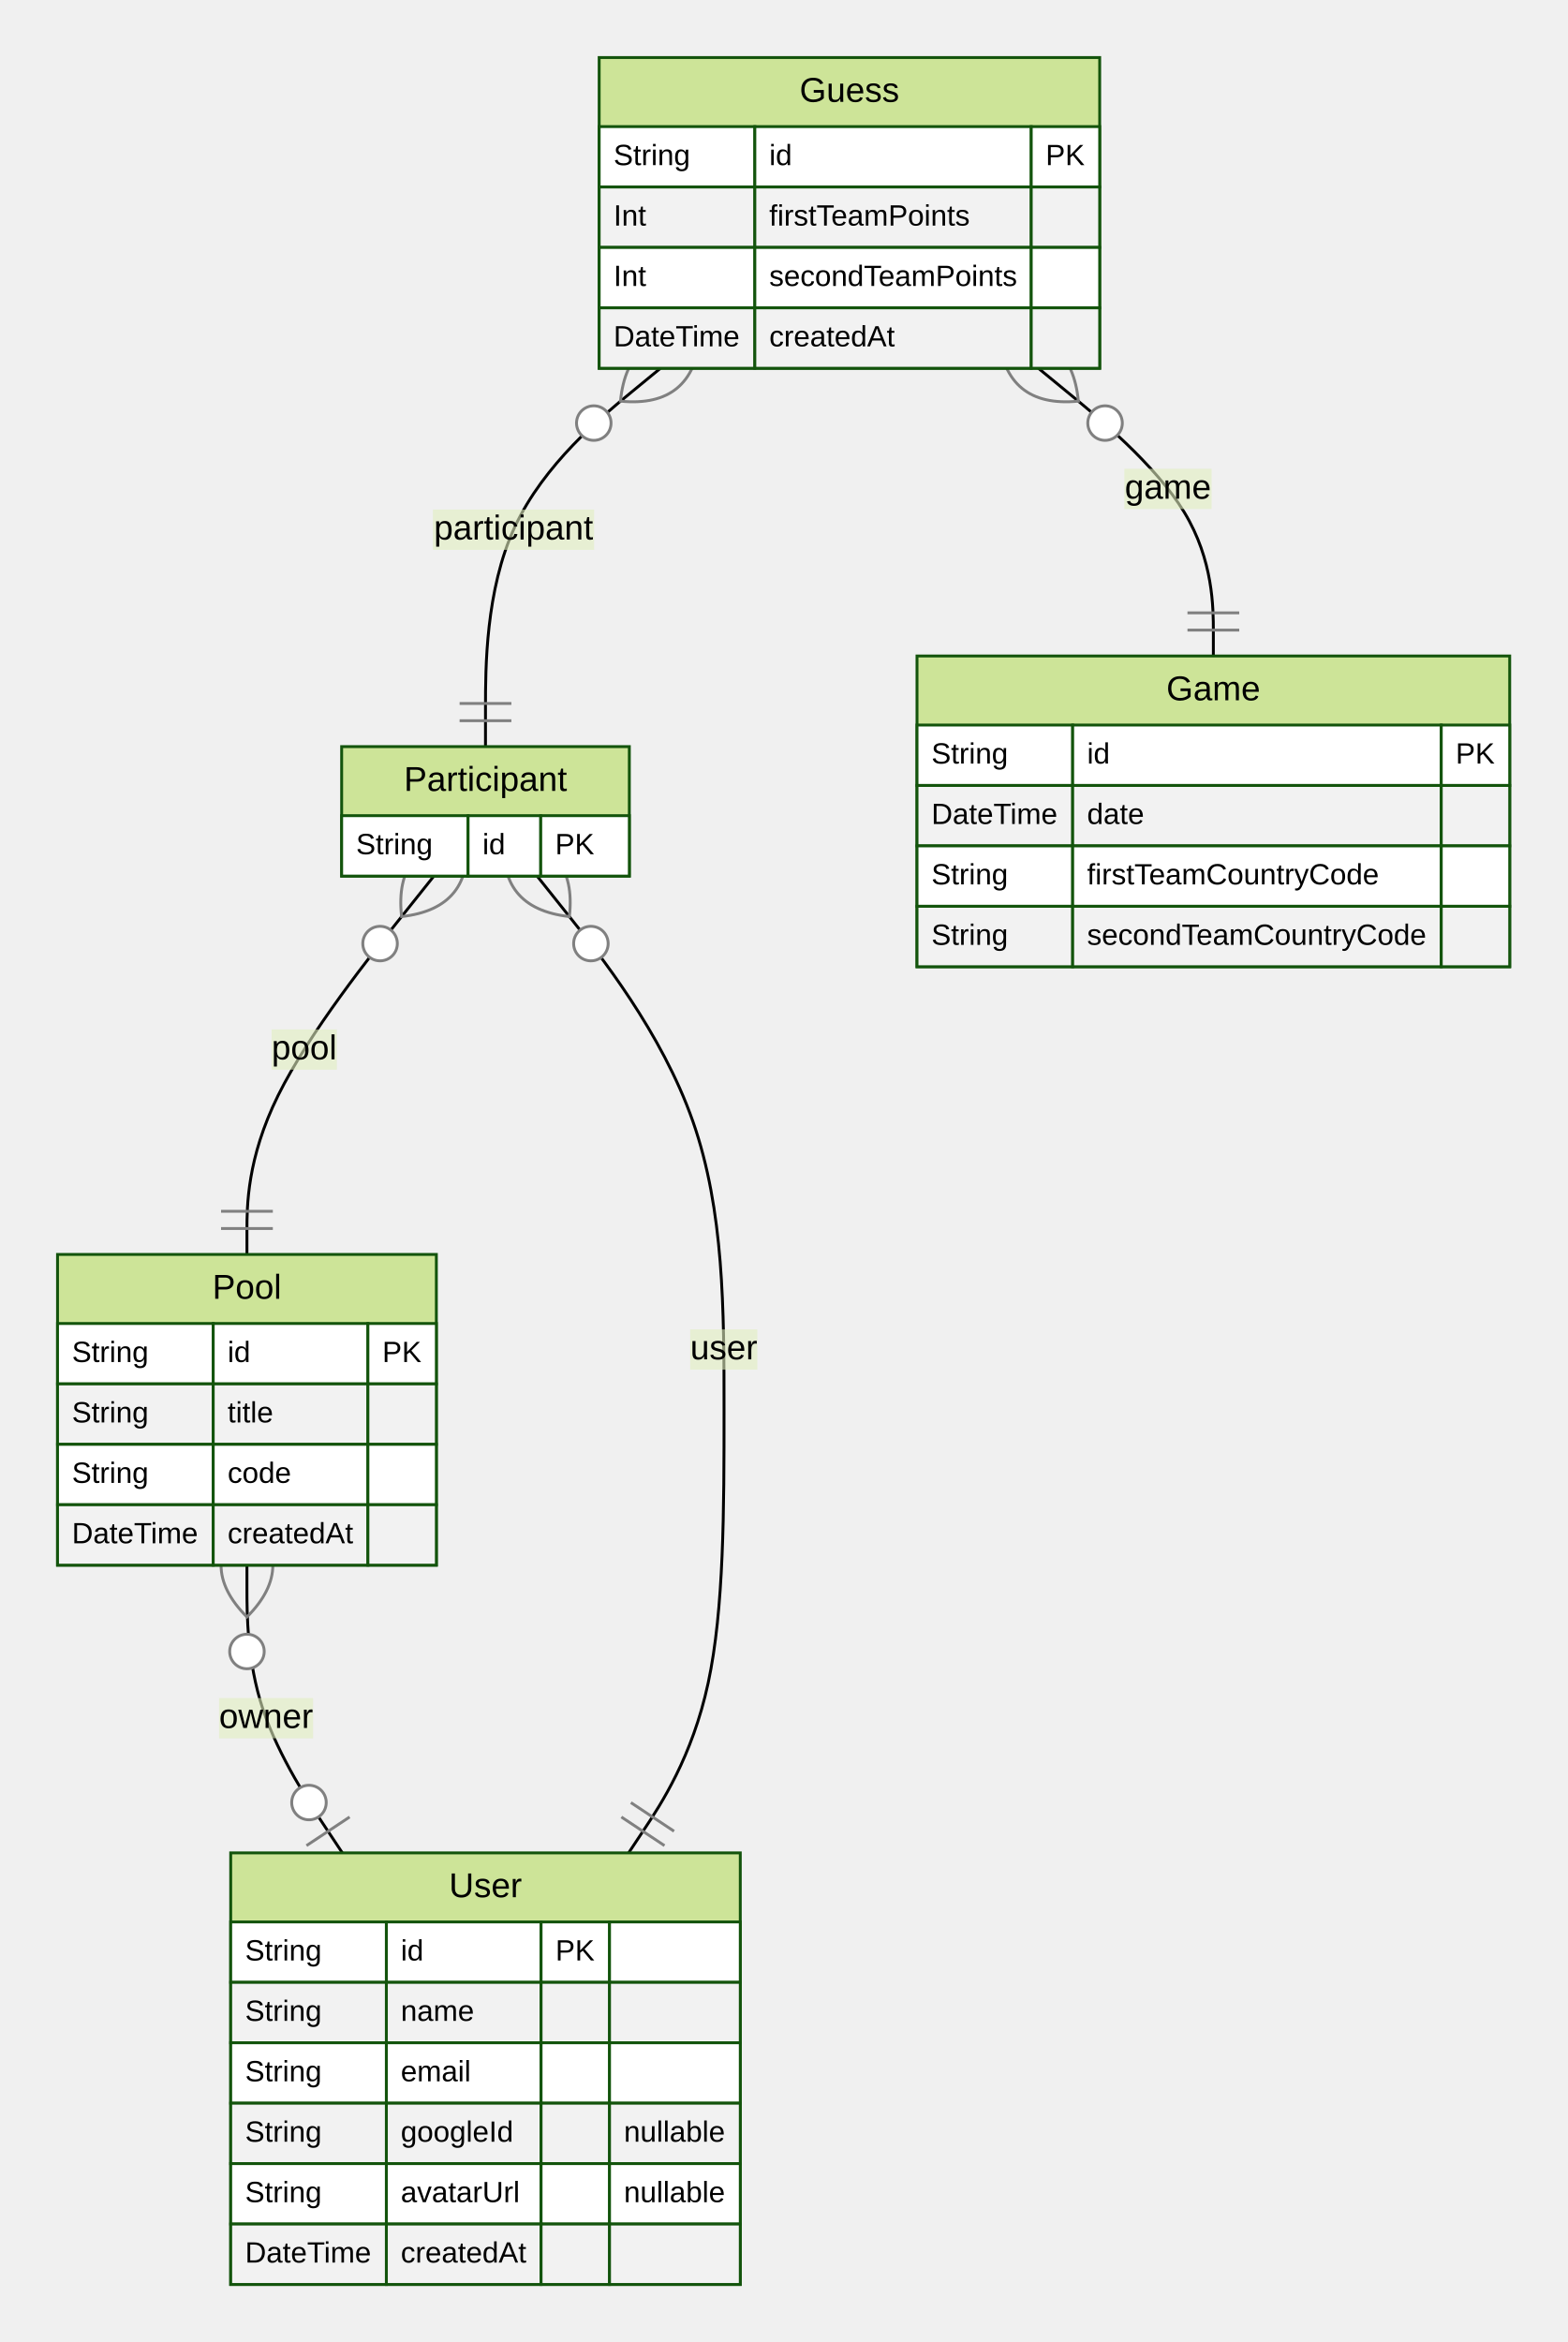
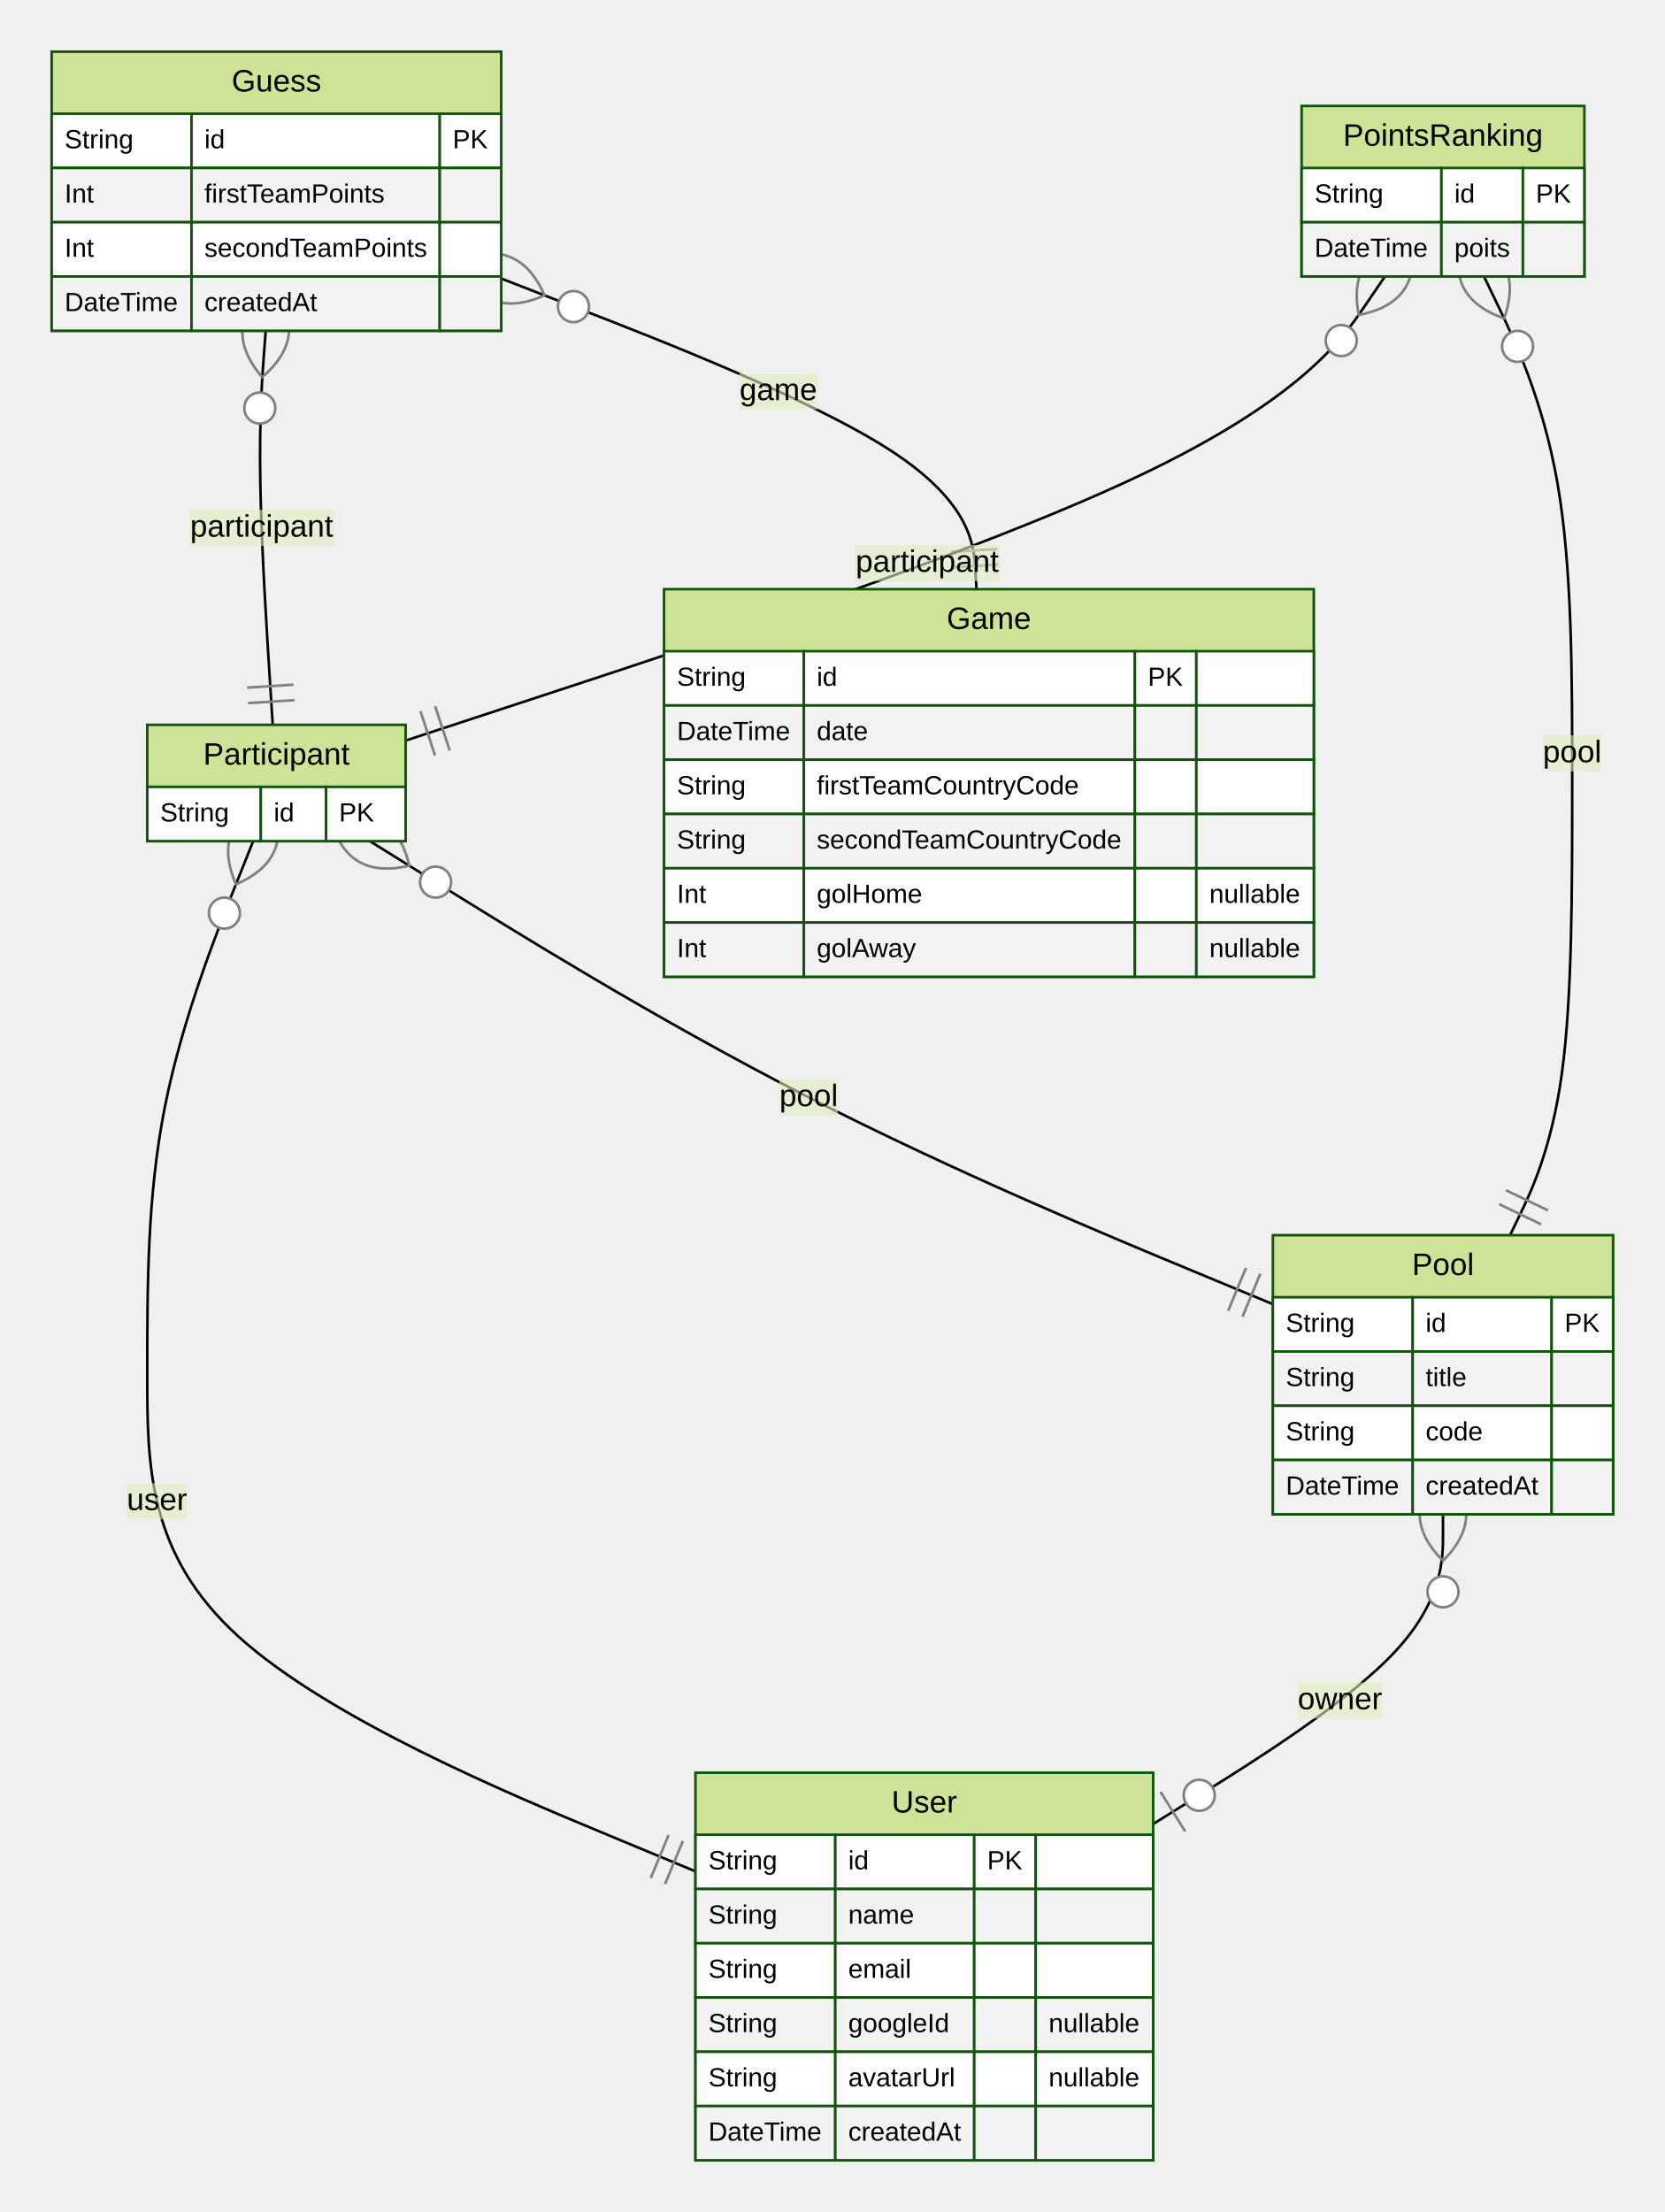
- <svg xmlns="http://www.w3.org/2000/svg" aria-labelledby="chart-title-mermaid-0 chart-desc-mermaid-0" role="img" viewBox="0 0 544.791 814" style="max-width: 544.791px; background-color: white;" width="100%" id="mermaid-0">
+ <svg xmlns="http://www.w3.org/2000/svg" aria-labelledby="chart-title-mermaid-0 chart-desc-mermaid-0" role="img" viewBox="0 0 644.317 856" style="max-width: 644.317px; background-color: white;" width="100%" id="mermaid-0">
  <style>#mermaid-0 {font-family:"trebuchet ms",verdana,arial,sans-serif;font-size:16px;fill:#000000;}#mermaid-0 .error-icon{fill:#552222;}#mermaid-0 .error-text{fill:#552222;stroke:#552222;}#mermaid-0 .edge-thickness-normal{stroke-width:2px;}#mermaid-0 .edge-thickness-thick{stroke-width:3.5px;}#mermaid-0 .edge-pattern-solid{stroke-dasharray:0;}#mermaid-0 .edge-pattern-dashed{stroke-dasharray:3;}#mermaid-0 .edge-pattern-dotted{stroke-dasharray:2;}#mermaid-0 .marker{fill:#000000;stroke:#000000;}#mermaid-0 .marker.cross{stroke:#000000;}#mermaid-0 svg{font-family:"trebuchet ms",verdana,arial,sans-serif;font-size:16px;}#mermaid-0 .entityBox{fill:#cde498;stroke:#13540c;}#mermaid-0 .attributeBoxOdd{fill:#ffffff;stroke:#13540c;}#mermaid-0 .attributeBoxEven{fill:#f2f2f2;stroke:#13540c;}#mermaid-0 .relationshipLabelBox{fill:hsl(78.158, 58.462%, 84.51%);opacity:0.7;background-color:hsl(78.158, 58.462%, 84.51%);}#mermaid-0 .relationshipLabelBox rect{opacity:0.5;}#mermaid-0 .relationshipLine{stroke:#000000;}#mermaid-0 :root{--mermaid-font-family:"trebuchet ms",verdana,arial,sans-serif;}</style>
  <g />
  <defs>
    <marker orient="auto" markerHeight="18" markerWidth="18" refY="9" refX="0" id="ONLY_ONE_START">
      <path d="M9,0 L9,18 M15,0 L15,18" fill="none" stroke="gray" />
    </marker>
  </defs>
  <defs>
    <marker orient="auto" markerHeight="18" markerWidth="18" refY="9" refX="18" id="ONLY_ONE_END">
      <path d="M3,0 L3,18 M9,0 L9,18" fill="none" stroke="gray" />
    </marker>
  </defs>
  <defs>
    <marker orient="auto" markerHeight="18" markerWidth="30" refY="9" refX="0" id="ZERO_OR_ONE_START">
      <circle r="6" cy="9" cx="21" fill="white" stroke="gray" />
      <path d="M9,0 L9,18" fill="none" stroke="gray" />
    </marker>
  </defs>
  <defs>
    <marker orient="auto" markerHeight="18" markerWidth="30" refY="9" refX="30" id="ZERO_OR_ONE_END">
      <circle r="6" cy="9" cx="9" fill="white" stroke="gray" />
      <path d="M21,0 L21,18" fill="none" stroke="gray" />
    </marker>
  </defs>
  <defs>
    <marker orient="auto" markerHeight="36" markerWidth="45" refY="18" refX="18" id="ONE_OR_MORE_START">
      <path d="M0,18 Q 18,0 36,18 Q 18,36 0,18 M42,9 L42,27" fill="none" stroke="gray" />
    </marker>
  </defs>
  <defs>
    <marker orient="auto" markerHeight="36" markerWidth="45" refY="18" refX="27" id="ONE_OR_MORE_END">
      <path d="M3,9 L3,27 M9,18 Q27,0 45,18 Q27,36 9,18" fill="none" stroke="gray" />
    </marker>
  </defs>
  <defs>
    <marker orient="auto" markerHeight="36" markerWidth="57" refY="18" refX="18" id="ZERO_OR_MORE_START">
      <circle r="6" cy="18" cx="48" fill="white" stroke="gray" />
      <path d="M0,18 Q18,0 36,18 Q18,36 0,18" fill="none" stroke="gray" />
    </marker>
  </defs>
  <defs>
    <marker orient="auto" markerHeight="36" markerWidth="57" refY="18" refX="39" id="ZERO_OR_MORE_END">
      <circle r="6" cy="18" cx="9" fill="white" stroke="gray" />
      <path d="M21,18 Q39,0 57,18 Q39,36 21,18" fill="none" stroke="gray" />
    </marker>
  </defs>
-   <path marker-start="url(#ZERO_OR_MORE_START)" marker-end="url(#ZERO_OR_ONE_END)" fill="none" stroke="gray" d="M85.841,544L85.841,552.333C85.841,560.667,85.841,577.333,91.37,594C96.898,610.667,107.954,627.333,113.482,635.667L119.01,644" class="er relationshipLine" />
-   <path marker-start="url(#ZERO_OR_MORE_START)" marker-end="url(#ONLY_ONE_END)" fill="none" stroke="gray" d="M186.702,304.5L197.532,318.083C208.362,331.667,230.023,358.833,240.853,389.75C251.683,420.667,251.683,455.333,251.683,490C251.683,524.667,251.683,559.333,246.155,585C240.627,610.667,229.571,627.333,224.043,635.667L218.515,644" class="er relationshipLine" />
-   <path marker-start="url(#ZERO_OR_MORE_START)" marker-end="url(#ONLY_ONE_END)" fill="none" stroke="gray" d="M150.823,304.5L139.992,318.083C129.162,331.667,107.502,358.833,96.672,380.75C85.841,402.667,85.841,419.333,85.841,427.667L85.841,436" class="er relationshipLine" />
-   <path marker-start="url(#ZERO_OR_MORE_START)" marker-end="url(#ONLY_ONE_END)" fill="none" stroke="gray" d="M229.583,128L219.446,136.333C209.309,144.667,189.036,161.333,178.899,183.25C168.762,205.167,168.762,232.333,168.762,245.917L168.762,259.5" class="er relationshipLine" />
-   <path marker-start="url(#ZERO_OR_MORE_START)" marker-end="url(#ONLY_ONE_END)" fill="none" stroke="gray" d="M360.956,128L371.093,136.333C381.23,144.667,401.503,161.333,411.64,178C421.777,194.667,421.777,211.333,421.777,219.667L421.777,228" class="er relationshipLine" />
-   <g transform="translate(20,436 )" id="Pool">
+   <path marker-start="url(#ZERO_OR_MORE_START)" marker-end="url(#ZERO_OR_ONE_END)" fill="none" stroke="gray" d="M558.475,586L558.475,594.333C558.475,602.667,558.475,619.333,539.78,639.308C521.084,659.283,483.693,682.566,464.998,694.208L446.302,705.849" class="er relationshipLine" />
+   <path marker-start="url(#ZERO_OR_MORE_START)" marker-end="url(#ONLY_ONE_END)" fill="none" stroke="gray" d="M97.993,325.5L91.16,342.583C84.326,359.667,70.66,393.833,63.826,428.25C56.993,462.667,56.993,497.333,56.993,532C56.993,566.667,56.993,601.333,92.355,633.365C127.717,665.396,198.442,694.792,233.804,709.49L269.166,724.188" class="er relationshipLine" />
+   <path marker-start="url(#ZERO_OR_MORE_START)" marker-end="url(#ONLY_ONE_END)" fill="none" stroke="gray" d="M143.127,325.5L170.561,342.583C197.996,359.667,252.865,393.833,311.116,423.698C369.367,453.564,431.001,479.127,461.817,491.909L492.634,504.691" class="er relationshipLine" />
+   <path marker-start="url(#ZERO_OR_MORE_START)" marker-end="url(#ONLY_ONE_END)" fill="none" stroke="gray" d="M102.847,128L102.207,136.333C101.567,144.667,100.287,161.333,100.739,186.75C101.19,212.167,103.373,246.333,104.464,263.417L105.556,280.5" class="er relationshipLine" />
+   <path marker-start="url(#ZERO_OR_MORE_START)" marker-end="url(#ONLY_ONE_END)" fill="none" stroke="gray" d="M193.986,107.789L224.113,119.491C254.24,131.193,314.494,154.596,345.154,174.632C375.813,194.667,376.878,211.333,377.41,219.667L377.943,228" class="er relationshipLine" />
+   <path marker-start="url(#ZERO_OR_MORE_START)" marker-end="url(#ONLY_ONE_END)" fill="none" stroke="gray" d="M535.992,107L527.93,118.833C519.868,130.667,503.743,154.333,440.577,184.263C377.41,214.193,267.202,250.386,212.097,268.483L156.993,286.58" class="er relationshipLine" />
+   <path marker-start="url(#ZERO_OR_MORE_START)" marker-end="url(#ONLY_ONE_END)" fill="none" stroke="gray" d="M574.341,107L580.03,118.833C585.719,130.667,597.097,154.333,602.786,187C608.475,219.667,608.475,261.333,608.475,303C608.475,344.667,608.475,386.333,604.469,415.5C600.462,444.667,592.45,461.333,588.443,469.667L584.437,478" class="er relationshipLine" />
+   <g transform="translate(492.6338,478 )" id="Pool">
    <rect height="108" width="131.683" y="0" x="0" stroke="gray" fill-opacity="100%" fill="honeydew" class="er entityBox" />
    <text transform="translate(65.84149,12)" style="font-family: &quot;trebuchet ms&quot;, verdana, arial, sans-serif;; font-size: 12px" text-anchor="middle" dominant-baseline="middle" y="0" x="0" id="entity-Pool" class="er entityLabel">Pool</text>
    <rect height="21" width="54.113" y="24" x="0" stroke="gray" fill-opacity="100%" fill="honeydew" class="er attributeBoxOdd" />
    <text transform="translate(5,34.5)" style="font-family: &quot;trebuchet ms&quot;, verdana, arial, sans-serif;; font-size: 10.2px" text-anchor="left" dominant-baseline="middle" y="0" x="0" id="entity-Pool-attr-1-type" class="er entityLabel">String</text>
    <rect height="21" width="53.775" y="24" x="54.113" stroke="gray" fill-opacity="100%" fill="honeydew" class="er attributeBoxOdd" />
    <text transform="translate(59.11313,34.5)" style="font-family: &quot;trebuchet ms&quot;, verdana, arial, sans-serif;; font-size: 10.2px" text-anchor="left" dominant-baseline="middle" y="0" x="0" id="entity-Pool-attr-1-name" class="er entityLabel">id</text>
    <rect height="21" width="23.795" y="24" x="107.888" stroke="gray" fill-opacity="100%" fill="honeydew" class="er attributeBoxOdd" />
    <text transform="translate(112.888,34.5)" style="font-family: &quot;trebuchet ms&quot;, verdana, arial, sans-serif;; font-size: 10.2px" text-anchor="left" dominant-baseline="middle" y="0" x="0" id="entity-Pool-attr-1-key" class="er entityLabel">PK</text>
    <rect height="21" width="54.113" y="45" x="0" stroke="gray" fill-opacity="100%" fill="honeydew" class="er attributeBoxEven" />
    <text transform="translate(5,55.5)" style="font-family: &quot;trebuchet ms&quot;, verdana, arial, sans-serif;; font-size: 10.2px" text-anchor="left" dominant-baseline="middle" y="0" x="0" id="entity-Pool-attr-2-type" class="er entityLabel">String</text>
    <rect height="21" width="53.775" y="45" x="54.113" stroke="gray" fill-opacity="100%" fill="honeydew" class="er attributeBoxEven" />
    <text transform="translate(59.11313,55.5)" style="font-family: &quot;trebuchet ms&quot;, verdana, arial, sans-serif;; font-size: 10.2px" text-anchor="left" dominant-baseline="middle" y="0" x="0" id="entity-Pool-attr-2-name" class="er entityLabel">title</text>
    <rect height="21" width="23.795" y="45" x="107.888" stroke="gray" fill-opacity="100%" fill="honeydew" class="er attributeBoxEven" />
    <text transform="translate(112.888,55.5)" style="font-family: &quot;trebuchet ms&quot;, verdana, arial, sans-serif;; font-size: 10.2px" text-anchor="left" dominant-baseline="middle" y="0" x="0" id="entity-Pool-attr-2-key" class="er entityLabel" />
    <rect height="21" width="54.113" y="66" x="0" stroke="gray" fill-opacity="100%" fill="honeydew" class="er attributeBoxOdd" />
    <text transform="translate(5,76.5)" style="font-family: &quot;trebuchet ms&quot;, verdana, arial, sans-serif;; font-size: 10.2px" text-anchor="left" dominant-baseline="middle" y="0" x="0" id="entity-Pool-attr-3-type" class="er entityLabel">String</text>
    <rect height="21" width="53.775" y="66" x="54.113" stroke="gray" fill-opacity="100%" fill="honeydew" class="er attributeBoxOdd" />
    <text transform="translate(59.11313,76.5)" style="font-family: &quot;trebuchet ms&quot;, verdana, arial, sans-serif;; font-size: 10.2px" text-anchor="left" dominant-baseline="middle" y="0" x="0" id="entity-Pool-attr-3-name" class="er entityLabel">code</text>
    <rect height="21" width="23.795" y="66" x="107.888" stroke="gray" fill-opacity="100%" fill="honeydew" class="er attributeBoxOdd" />
    <text transform="translate(112.888,76.5)" style="font-family: &quot;trebuchet ms&quot;, verdana, arial, sans-serif;; font-size: 10.2px" text-anchor="left" dominant-baseline="middle" y="0" x="0" id="entity-Pool-attr-3-key" class="er entityLabel" />
    <rect height="21" width="54.113" y="87" x="0" stroke="gray" fill-opacity="100%" fill="honeydew" class="er attributeBoxEven" />
    <text transform="translate(5,97.5)" style="font-family: &quot;trebuchet ms&quot;, verdana, arial, sans-serif;; font-size: 10.2px" text-anchor="left" dominant-baseline="middle" y="0" x="0" id="entity-Pool-attr-4-type" class="er entityLabel">DateTime</text>
    <rect height="21" width="53.775" y="87" x="54.113" stroke="gray" fill-opacity="100%" fill="honeydew" class="er attributeBoxEven" />
    <text transform="translate(59.11313,97.5)" style="font-family: &quot;trebuchet ms&quot;, verdana, arial, sans-serif;; font-size: 10.2px" text-anchor="left" dominant-baseline="middle" y="0" x="0" id="entity-Pool-attr-4-name" class="er entityLabel">createdAt</text>
    <rect height="21" width="23.795" y="87" x="107.888" stroke="gray" fill-opacity="100%" fill="honeydew" class="er attributeBoxEven" />
    <text transform="translate(112.888,97.5)" style="font-family: &quot;trebuchet ms&quot;, verdana, arial, sans-serif;; font-size: 10.2px" text-anchor="left" dominant-baseline="middle" y="0" x="0" id="entity-Pool-attr-4-key" class="er entityLabel" />
  </g>
-   <g transform="translate(118.7622,259.5 )" id="Participant">
+   <g transform="translate(56.99312,280.5 )" id="Participant">
    <rect height="45" width="100" y="0" x="0" stroke="gray" fill-opacity="100%" fill="honeydew" class="er entityBox" />
    <text transform="translate(50,12)" style="font-family: &quot;trebuchet ms&quot;, verdana, arial, sans-serif;; font-size: 12px" text-anchor="middle" dominant-baseline="middle" y="0" x="0" id="entity-Participant" class="er entityLabel">Participant</text>
    <rect height="21" width="43.945" y="24" x="0" stroke="gray" fill-opacity="100%" fill="honeydew" class="er attributeBoxOdd" />
    <text transform="translate(5,34.5)" style="font-family: &quot;trebuchet ms&quot;, verdana, arial, sans-serif;; font-size: 10.2px" text-anchor="left" dominant-baseline="middle" y="0" x="0" id="entity-Participant-attr-1-type" class="er entityLabel">String</text>
    <rect height="21" width="25.262" y="24" x="43.945" stroke="gray" fill-opacity="100%" fill="honeydew" class="er attributeBoxOdd" />
    <text transform="translate(48.94526,34.5)" style="font-family: &quot;trebuchet ms&quot;, verdana, arial, sans-serif;; font-size: 10.2px" text-anchor="left" dominant-baseline="middle" y="0" x="0" id="entity-Participant-attr-1-name" class="er entityLabel">id</text>
    <rect height="21" width="30.793" y="24" x="69.207" stroke="gray" fill-opacity="100%" fill="honeydew" class="er attributeBoxOdd" />
    <text transform="translate(74.20681,34.5)" style="font-family: &quot;trebuchet ms&quot;, verdana, arial, sans-serif;; font-size: 10.2px" text-anchor="left" dominant-baseline="middle" y="0" x="0" id="entity-Participant-attr-1-key" class="er entityLabel">PK</text>
  </g>
-   <g transform="translate(80.19414,644 )" id="User">
+   <g transform="translate(269.1661,686 )" id="User">
    <rect height="150" width="177.136" y="0" x="0" stroke="gray" fill-opacity="100%" fill="honeydew" class="er entityBox" />
    <text transform="translate(88.5681,12)" style="font-family: &quot;trebuchet ms&quot;, verdana, arial, sans-serif;; font-size: 12px" text-anchor="middle" dominant-baseline="middle" y="0" x="0" id="entity-User" class="er entityLabel">User</text>
    <rect height="21" width="54.113" y="24" x="0" stroke="gray" fill-opacity="100%" fill="honeydew" class="er attributeBoxOdd" />
    <text transform="translate(5,34.5)" style="font-family: &quot;trebuchet ms&quot;, verdana, arial, sans-serif;; font-size: 10.2px" text-anchor="left" dominant-baseline="middle" y="0" x="0" id="entity-User-attr-1-type" class="er entityLabel">String</text>
    <rect height="21" width="53.775" y="24" x="54.113" stroke="gray" fill-opacity="100%" fill="honeydew" class="er attributeBoxOdd" />
    <text transform="translate(59.11313,34.5)" style="font-family: &quot;trebuchet ms&quot;, verdana, arial, sans-serif;; font-size: 10.2px" text-anchor="left" dominant-baseline="middle" y="0" x="0" id="entity-User-attr-1-name" class="er entityLabel">id</text>
    <rect height="21" width="23.795" y="24" x="107.888" stroke="gray" fill-opacity="100%" fill="honeydew" class="er attributeBoxOdd" />
    <text transform="translate(112.888,34.5)" style="font-family: &quot;trebuchet ms&quot;, verdana, arial, sans-serif;; font-size: 10.2px" text-anchor="left" dominant-baseline="middle" y="0" x="0" id="entity-User-attr-1-key" class="er entityLabel">PK</text>
    <rect height="21" width="45.453" y="24" x="131.683" stroke="gray" fill-opacity="100%" fill="honeydew" class="er attributeBoxOdd" />
    <text transform="translate(136.683,34.5)" style="font-family: &quot;trebuchet ms&quot;, verdana, arial, sans-serif;; font-size: 10.2px" text-anchor="left" dominant-baseline="middle" y="0" x="0" id="entity-User-attr-1-comment" class="er entityLabel" />
    <rect height="21" width="54.113" y="45" x="0" stroke="gray" fill-opacity="100%" fill="honeydew" class="er attributeBoxEven" />
    <text transform="translate(5,55.5)" style="font-family: &quot;trebuchet ms&quot;, verdana, arial, sans-serif;; font-size: 10.2px" text-anchor="left" dominant-baseline="middle" y="0" x="0" id="entity-User-attr-2-type" class="er entityLabel">String</text>
    <rect height="21" width="53.775" y="45" x="54.113" stroke="gray" fill-opacity="100%" fill="honeydew" class="er attributeBoxEven" />
    <text transform="translate(59.11313,55.5)" style="font-family: &quot;trebuchet ms&quot;, verdana, arial, sans-serif;; font-size: 10.2px" text-anchor="left" dominant-baseline="middle" y="0" x="0" id="entity-User-attr-2-name" class="er entityLabel">name</text>
    <rect height="21" width="23.795" y="45" x="107.888" stroke="gray" fill-opacity="100%" fill="honeydew" class="er attributeBoxEven" />
    <text transform="translate(112.888,55.5)" style="font-family: &quot;trebuchet ms&quot;, verdana, arial, sans-serif;; font-size: 10.2px" text-anchor="left" dominant-baseline="middle" y="0" x="0" id="entity-User-attr-2-key" class="er entityLabel" />
    <rect height="21" width="45.453" y="45" x="131.683" stroke="gray" fill-opacity="100%" fill="honeydew" class="er attributeBoxEven" />
    <text transform="translate(136.683,55.5)" style="font-family: &quot;trebuchet ms&quot;, verdana, arial, sans-serif;; font-size: 10.2px" text-anchor="left" dominant-baseline="middle" y="0" x="0" id="entity-User-attr-2-comment" class="er entityLabel" />
    <rect height="21" width="54.113" y="66" x="0" stroke="gray" fill-opacity="100%" fill="honeydew" class="er attributeBoxOdd" />
    <text transform="translate(5,76.5)" style="font-family: &quot;trebuchet ms&quot;, verdana, arial, sans-serif;; font-size: 10.2px" text-anchor="left" dominant-baseline="middle" y="0" x="0" id="entity-User-attr-3-type" class="er entityLabel">String</text>
    <rect height="21" width="53.775" y="66" x="54.113" stroke="gray" fill-opacity="100%" fill="honeydew" class="er attributeBoxOdd" />
    <text transform="translate(59.11313,76.5)" style="font-family: &quot;trebuchet ms&quot;, verdana, arial, sans-serif;; font-size: 10.2px" text-anchor="left" dominant-baseline="middle" y="0" x="0" id="entity-User-attr-3-name" class="er entityLabel">email</text>
    <rect height="21" width="23.795" y="66" x="107.888" stroke="gray" fill-opacity="100%" fill="honeydew" class="er attributeBoxOdd" />
    <text transform="translate(112.888,76.5)" style="font-family: &quot;trebuchet ms&quot;, verdana, arial, sans-serif;; font-size: 10.2px" text-anchor="left" dominant-baseline="middle" y="0" x="0" id="entity-User-attr-3-key" class="er entityLabel" />
    <rect height="21" width="45.453" y="66" x="131.683" stroke="gray" fill-opacity="100%" fill="honeydew" class="er attributeBoxOdd" />
    <text transform="translate(136.683,76.5)" style="font-family: &quot;trebuchet ms&quot;, verdana, arial, sans-serif;; font-size: 10.2px" text-anchor="left" dominant-baseline="middle" y="0" x="0" id="entity-User-attr-3-comment" class="er entityLabel" />
    <rect height="21" width="54.113" y="87" x="0" stroke="gray" fill-opacity="100%" fill="honeydew" class="er attributeBoxEven" />
    <text transform="translate(5,97.5)" style="font-family: &quot;trebuchet ms&quot;, verdana, arial, sans-serif;; font-size: 10.2px" text-anchor="left" dominant-baseline="middle" y="0" x="0" id="entity-User-attr-4-type" class="er entityLabel">String</text>
    <rect height="21" width="53.775" y="87" x="54.113" stroke="gray" fill-opacity="100%" fill="honeydew" class="er attributeBoxEven" />
    <text transform="translate(59.11313,97.5)" style="font-family: &quot;trebuchet ms&quot;, verdana, arial, sans-serif;; font-size: 10.2px" text-anchor="left" dominant-baseline="middle" y="0" x="0" id="entity-User-attr-4-name" class="er entityLabel">googleId</text>
    <rect height="21" width="23.795" y="87" x="107.888" stroke="gray" fill-opacity="100%" fill="honeydew" class="er attributeBoxEven" />
    <text transform="translate(112.888,97.5)" style="font-family: &quot;trebuchet ms&quot;, verdana, arial, sans-serif;; font-size: 10.2px" text-anchor="left" dominant-baseline="middle" y="0" x="0" id="entity-User-attr-4-key" class="er entityLabel" />
    <rect height="21" width="45.453" y="87" x="131.683" stroke="gray" fill-opacity="100%" fill="honeydew" class="er attributeBoxEven" />
    <text transform="translate(136.683,97.5)" style="font-family: &quot;trebuchet ms&quot;, verdana, arial, sans-serif;; font-size: 10.2px" text-anchor="left" dominant-baseline="middle" y="0" x="0" id="entity-User-attr-4-comment" class="er entityLabel">nullable</text>
    <rect height="21" width="54.113" y="108" x="0" stroke="gray" fill-opacity="100%" fill="honeydew" class="er attributeBoxOdd" />
    <text transform="translate(5,118.5)" style="font-family: &quot;trebuchet ms&quot;, verdana, arial, sans-serif;; font-size: 10.2px" text-anchor="left" dominant-baseline="middle" y="0" x="0" id="entity-User-attr-5-type" class="er entityLabel">String</text>
    <rect height="21" width="53.775" y="108" x="54.113" stroke="gray" fill-opacity="100%" fill="honeydew" class="er attributeBoxOdd" />
    <text transform="translate(59.11313,118.5)" style="font-family: &quot;trebuchet ms&quot;, verdana, arial, sans-serif;; font-size: 10.2px" text-anchor="left" dominant-baseline="middle" y="0" x="0" id="entity-User-attr-5-name" class="er entityLabel">avatarUrl</text>
    <rect height="21" width="23.795" y="108" x="107.888" stroke="gray" fill-opacity="100%" fill="honeydew" class="er attributeBoxOdd" />
    <text transform="translate(112.888,118.5)" style="font-family: &quot;trebuchet ms&quot;, verdana, arial, sans-serif;; font-size: 10.2px" text-anchor="left" dominant-baseline="middle" y="0" x="0" id="entity-User-attr-5-key" class="er entityLabel" />
    <rect height="21" width="45.453" y="108" x="131.683" stroke="gray" fill-opacity="100%" fill="honeydew" class="er attributeBoxOdd" />
    <text transform="translate(136.683,118.5)" style="font-family: &quot;trebuchet ms&quot;, verdana, arial, sans-serif;; font-size: 10.2px" text-anchor="left" dominant-baseline="middle" y="0" x="0" id="entity-User-attr-5-comment" class="er entityLabel">nullable</text>
    <rect height="21" width="54.113" y="129" x="0" stroke="gray" fill-opacity="100%" fill="honeydew" class="er attributeBoxEven" />
    <text transform="translate(5,139.5)" style="font-family: &quot;trebuchet ms&quot;, verdana, arial, sans-serif;; font-size: 10.2px" text-anchor="left" dominant-baseline="middle" y="0" x="0" id="entity-User-attr-6-type" class="er entityLabel">DateTime</text>
    <rect height="21" width="53.775" y="129" x="54.113" stroke="gray" fill-opacity="100%" fill="honeydew" class="er attributeBoxEven" />
    <text transform="translate(59.11313,139.5)" style="font-family: &quot;trebuchet ms&quot;, verdana, arial, sans-serif;; font-size: 10.2px" text-anchor="left" dominant-baseline="middle" y="0" x="0" id="entity-User-attr-6-name" class="er entityLabel">createdAt</text>
    <rect height="21" width="23.795" y="129" x="107.888" stroke="gray" fill-opacity="100%" fill="honeydew" class="er attributeBoxEven" />
    <text transform="translate(112.888,139.5)" style="font-family: &quot;trebuchet ms&quot;, verdana, arial, sans-serif;; font-size: 10.2px" text-anchor="left" dominant-baseline="middle" y="0" x="0" id="entity-User-attr-6-key" class="er entityLabel" />
    <rect height="21" width="45.453" y="129" x="131.683" stroke="gray" fill-opacity="100%" fill="honeydew" class="er attributeBoxEven" />
    <text transform="translate(136.683,139.5)" style="font-family: &quot;trebuchet ms&quot;, verdana, arial, sans-serif;; font-size: 10.2px" text-anchor="left" dominant-baseline="middle" y="0" x="0" id="entity-User-attr-6-comment" class="er entityLabel" />
  </g>
-   <g transform="translate(318.7622,228 )" id="Game">
-     <rect height="108" width="206.029" y="0" x="0" stroke="gray" fill-opacity="100%" fill="honeydew" class="er entityBox" />
-     <text transform="translate(103.0145,12)" style="font-family: &quot;trebuchet ms&quot;, verdana, arial, sans-serif;; font-size: 12px" text-anchor="middle" dominant-baseline="middle" y="0" x="0" id="entity-Game" class="er entityLabel">Game</text>
+   <g transform="translate(256.9931,228 )" id="Game">
+     <rect height="150" width="251.482" y="0" x="0" stroke="gray" fill-opacity="100%" fill="honeydew" class="er entityBox" />
+     <text transform="translate(125.7411,12)" style="font-family: &quot;trebuchet ms&quot;, verdana, arial, sans-serif;; font-size: 12px" text-anchor="middle" dominant-baseline="middle" y="0" x="0" id="entity-Game" class="er entityLabel">Game</text>
    <rect height="21" width="54.113" y="24" x="0" stroke="gray" fill-opacity="100%" fill="honeydew" class="er attributeBoxOdd" />
    <text transform="translate(5,34.5)" style="font-family: &quot;trebuchet ms&quot;, verdana, arial, sans-serif;; font-size: 10.2px" text-anchor="left" dominant-baseline="middle" y="0" x="0" id="entity-Game-attr-1-type" class="er entityLabel">String</text>
    <rect height="21" width="128.121" y="24" x="54.113" stroke="gray" fill-opacity="100%" fill="honeydew" class="er attributeBoxOdd" />
    <text transform="translate(59.11313,34.5)" style="font-family: &quot;trebuchet ms&quot;, verdana, arial, sans-serif;; font-size: 10.2px" text-anchor="left" dominant-baseline="middle" y="0" x="0" id="entity-Game-attr-1-name" class="er entityLabel">id</text>
    <rect height="21" width="23.795" y="24" x="182.234" stroke="gray" fill-opacity="100%" fill="honeydew" class="er attributeBoxOdd" />
    <text transform="translate(187.2339,34.5)" style="font-family: &quot;trebuchet ms&quot;, verdana, arial, sans-serif;; font-size: 10.2px" text-anchor="left" dominant-baseline="middle" y="0" x="0" id="entity-Game-attr-1-key" class="er entityLabel">PK</text>
+     <rect height="21" width="45.453" y="24" x="206.029" stroke="gray" fill-opacity="100%" fill="honeydew" class="er attributeBoxOdd" />
+     <text transform="translate(211.0289,34.5)" style="font-family: &quot;trebuchet ms&quot;, verdana, arial, sans-serif;; font-size: 10.2px" text-anchor="left" dominant-baseline="middle" y="0" x="0" id="entity-Game-attr-1-comment" class="er entityLabel" />
    <rect height="21" width="54.113" y="45" x="0" stroke="gray" fill-opacity="100%" fill="honeydew" class="er attributeBoxEven" />
    <text transform="translate(5,55.5)" style="font-family: &quot;trebuchet ms&quot;, verdana, arial, sans-serif;; font-size: 10.2px" text-anchor="left" dominant-baseline="middle" y="0" x="0" id="entity-Game-attr-2-type" class="er entityLabel">DateTime</text>
    <rect height="21" width="128.121" y="45" x="54.113" stroke="gray" fill-opacity="100%" fill="honeydew" class="er attributeBoxEven" />
    <text transform="translate(59.11313,55.5)" style="font-family: &quot;trebuchet ms&quot;, verdana, arial, sans-serif;; font-size: 10.2px" text-anchor="left" dominant-baseline="middle" y="0" x="0" id="entity-Game-attr-2-name" class="er entityLabel">date</text>
    <rect height="21" width="23.795" y="45" x="182.234" stroke="gray" fill-opacity="100%" fill="honeydew" class="er attributeBoxEven" />
    <text transform="translate(187.2339,55.5)" style="font-family: &quot;trebuchet ms&quot;, verdana, arial, sans-serif;; font-size: 10.2px" text-anchor="left" dominant-baseline="middle" y="0" x="0" id="entity-Game-attr-2-key" class="er entityLabel" />
+     <rect height="21" width="45.453" y="45" x="206.029" stroke="gray" fill-opacity="100%" fill="honeydew" class="er attributeBoxEven" />
+     <text transform="translate(211.0289,55.5)" style="font-family: &quot;trebuchet ms&quot;, verdana, arial, sans-serif;; font-size: 10.2px" text-anchor="left" dominant-baseline="middle" y="0" x="0" id="entity-Game-attr-2-comment" class="er entityLabel" />
    <rect height="21" width="54.113" y="66" x="0" stroke="gray" fill-opacity="100%" fill="honeydew" class="er attributeBoxOdd" />
    <text transform="translate(5,76.5)" style="font-family: &quot;trebuchet ms&quot;, verdana, arial, sans-serif;; font-size: 10.2px" text-anchor="left" dominant-baseline="middle" y="0" x="0" id="entity-Game-attr-3-type" class="er entityLabel">String</text>
    <rect height="21" width="128.121" y="66" x="54.113" stroke="gray" fill-opacity="100%" fill="honeydew" class="er attributeBoxOdd" />
    <text transform="translate(59.11313,76.5)" style="font-family: &quot;trebuchet ms&quot;, verdana, arial, sans-serif;; font-size: 10.2px" text-anchor="left" dominant-baseline="middle" y="0" x="0" id="entity-Game-attr-3-name" class="er entityLabel">firstTeamCountryCode</text>
    <rect height="21" width="23.795" y="66" x="182.234" stroke="gray" fill-opacity="100%" fill="honeydew" class="er attributeBoxOdd" />
    <text transform="translate(187.2339,76.5)" style="font-family: &quot;trebuchet ms&quot;, verdana, arial, sans-serif;; font-size: 10.2px" text-anchor="left" dominant-baseline="middle" y="0" x="0" id="entity-Game-attr-3-key" class="er entityLabel" />
+     <rect height="21" width="45.453" y="66" x="206.029" stroke="gray" fill-opacity="100%" fill="honeydew" class="er attributeBoxOdd" />
+     <text transform="translate(211.0289,76.5)" style="font-family: &quot;trebuchet ms&quot;, verdana, arial, sans-serif;; font-size: 10.2px" text-anchor="left" dominant-baseline="middle" y="0" x="0" id="entity-Game-attr-3-comment" class="er entityLabel" />
    <rect height="21" width="54.113" y="87" x="0" stroke="gray" fill-opacity="100%" fill="honeydew" class="er attributeBoxEven" />
    <text transform="translate(5,97.5)" style="font-family: &quot;trebuchet ms&quot;, verdana, arial, sans-serif;; font-size: 10.2px" text-anchor="left" dominant-baseline="middle" y="0" x="0" id="entity-Game-attr-4-type" class="er entityLabel">String</text>
    <rect height="21" width="128.121" y="87" x="54.113" stroke="gray" fill-opacity="100%" fill="honeydew" class="er attributeBoxEven" />
    <text transform="translate(59.11313,97.5)" style="font-family: &quot;trebuchet ms&quot;, verdana, arial, sans-serif;; font-size: 10.2px" text-anchor="left" dominant-baseline="middle" y="0" x="0" id="entity-Game-attr-4-name" class="er entityLabel">secondTeamCountryCode</text>
    <rect height="21" width="23.795" y="87" x="182.234" stroke="gray" fill-opacity="100%" fill="honeydew" class="er attributeBoxEven" />
    <text transform="translate(187.2339,97.5)" style="font-family: &quot;trebuchet ms&quot;, verdana, arial, sans-serif;; font-size: 10.2px" text-anchor="left" dominant-baseline="middle" y="0" x="0" id="entity-Game-attr-4-key" class="er entityLabel" />
-   </g>
-   <g transform="translate(208.2763,20 )" id="Guess">
+     <rect height="21" width="45.453" y="87" x="206.029" stroke="gray" fill-opacity="100%" fill="honeydew" class="er attributeBoxEven" />
+     <text transform="translate(211.0289,97.5)" style="font-family: &quot;trebuchet ms&quot;, verdana, arial, sans-serif;; font-size: 10.2px" text-anchor="left" dominant-baseline="middle" y="0" x="0" id="entity-Game-attr-4-comment" class="er entityLabel" />
+     <rect height="21" width="54.113" y="108" x="0" stroke="gray" fill-opacity="100%" fill="honeydew" class="er attributeBoxOdd" />
+     <text transform="translate(5,118.5)" style="font-family: &quot;trebuchet ms&quot;, verdana, arial, sans-serif;; font-size: 10.2px" text-anchor="left" dominant-baseline="middle" y="0" x="0" id="entity-Game-attr-5-type" class="er entityLabel">Int</text>
+     <rect height="21" width="128.121" y="108" x="54.113" stroke="gray" fill-opacity="100%" fill="honeydew" class="er attributeBoxOdd" />
+     <text transform="translate(59.11313,118.5)" style="font-family: &quot;trebuchet ms&quot;, verdana, arial, sans-serif;; font-size: 10.2px" text-anchor="left" dominant-baseline="middle" y="0" x="0" id="entity-Game-attr-5-name" class="er entityLabel">golHome</text>
+     <rect height="21" width="23.795" y="108" x="182.234" stroke="gray" fill-opacity="100%" fill="honeydew" class="er attributeBoxOdd" />
+     <text transform="translate(187.2339,118.5)" style="font-family: &quot;trebuchet ms&quot;, verdana, arial, sans-serif;; font-size: 10.2px" text-anchor="left" dominant-baseline="middle" y="0" x="0" id="entity-Game-attr-5-key" class="er entityLabel" />
+     <rect height="21" width="45.453" y="108" x="206.029" stroke="gray" fill-opacity="100%" fill="honeydew" class="er attributeBoxOdd" />
+     <text transform="translate(211.0289,118.5)" style="font-family: &quot;trebuchet ms&quot;, verdana, arial, sans-serif;; font-size: 10.2px" text-anchor="left" dominant-baseline="middle" y="0" x="0" id="entity-Game-attr-5-comment" class="er entityLabel">nullable</text>
+     <rect height="21" width="54.113" y="129" x="0" stroke="gray" fill-opacity="100%" fill="honeydew" class="er attributeBoxEven" />
+     <text transform="translate(5,139.5)" style="font-family: &quot;trebuchet ms&quot;, verdana, arial, sans-serif;; font-size: 10.2px" text-anchor="left" dominant-baseline="middle" y="0" x="0" id="entity-Game-attr-6-type" class="er entityLabel">Int</text>
+     <rect height="21" width="128.121" y="129" x="54.113" stroke="gray" fill-opacity="100%" fill="honeydew" class="er attributeBoxEven" />
+     <text transform="translate(59.11313,139.5)" style="font-family: &quot;trebuchet ms&quot;, verdana, arial, sans-serif;; font-size: 10.2px" text-anchor="left" dominant-baseline="middle" y="0" x="0" id="entity-Game-attr-6-name" class="er entityLabel">golAway</text>
+     <rect height="21" width="23.795" y="129" x="182.234" stroke="gray" fill-opacity="100%" fill="honeydew" class="er attributeBoxEven" />
+     <text transform="translate(187.2339,139.5)" style="font-family: &quot;trebuchet ms&quot;, verdana, arial, sans-serif;; font-size: 10.2px" text-anchor="left" dominant-baseline="middle" y="0" x="0" id="entity-Game-attr-6-key" class="er entityLabel" />
+     <rect height="21" width="45.453" y="129" x="206.029" stroke="gray" fill-opacity="100%" fill="honeydew" class="er attributeBoxEven" />
+     <text transform="translate(211.0289,139.5)" style="font-family: &quot;trebuchet ms&quot;, verdana, arial, sans-serif;; font-size: 10.2px" text-anchor="left" dominant-baseline="middle" y="0" x="0" id="entity-Game-attr-6-comment" class="er entityLabel">nullable</text>
+   </g>
+   <g transform="translate(20,20 )" id="Guess">
    <rect height="108" width="173.986" y="0" x="0" stroke="gray" fill-opacity="100%" fill="honeydew" class="er entityBox" />
    <text transform="translate(86.99312,12)" style="font-family: &quot;trebuchet ms&quot;, verdana, arial, sans-serif;; font-size: 12px" text-anchor="middle" dominant-baseline="middle" y="0" x="0" id="entity-Guess" class="er entityLabel">Guess</text>
    <rect height="21" width="54.113" y="24" x="0" stroke="gray" fill-opacity="100%" fill="honeydew" class="er attributeBoxOdd" />
    <text transform="translate(5,34.5)" style="font-family: &quot;trebuchet ms&quot;, verdana, arial, sans-serif;; font-size: 10.2px" text-anchor="left" dominant-baseline="middle" y="0" x="0" id="entity-Guess-attr-1-type" class="er entityLabel">String</text>
    <rect height="21" width="96.078" y="24" x="54.113" stroke="gray" fill-opacity="100%" fill="honeydew" class="er attributeBoxOdd" />
    <text transform="translate(59.11313,34.5)" style="font-family: &quot;trebuchet ms&quot;, verdana, arial, sans-serif;; font-size: 10.2px" text-anchor="left" dominant-baseline="middle" y="0" x="0" id="entity-Guess-attr-1-name" class="er entityLabel">id</text>
    <rect height="21" width="23.795" y="24" x="150.191" stroke="gray" fill-opacity="100%" fill="honeydew" class="er attributeBoxOdd" />
    <text transform="translate(155.1913,34.5)" style="font-family: &quot;trebuchet ms&quot;, verdana, arial, sans-serif;; font-size: 10.2px" text-anchor="left" dominant-baseline="middle" y="0" x="0" id="entity-Guess-attr-1-key" class="er entityLabel">PK</text>
    <rect height="21" width="54.113" y="45" x="0" stroke="gray" fill-opacity="100%" fill="honeydew" class="er attributeBoxEven" />
    <text transform="translate(5,55.5)" style="font-family: &quot;trebuchet ms&quot;, verdana, arial, sans-serif;; font-size: 10.2px" text-anchor="left" dominant-baseline="middle" y="0" x="0" id="entity-Guess-attr-2-type" class="er entityLabel">Int</text>
    <rect height="21" width="96.078" y="45" x="54.113" stroke="gray" fill-opacity="100%" fill="honeydew" class="er attributeBoxEven" />
    <text transform="translate(59.11313,55.5)" style="font-family: &quot;trebuchet ms&quot;, verdana, arial, sans-serif;; font-size: 10.2px" text-anchor="left" dominant-baseline="middle" y="0" x="0" id="entity-Guess-attr-2-name" class="er entityLabel">firstTeamPoints</text>
    <rect height="21" width="23.795" y="45" x="150.191" stroke="gray" fill-opacity="100%" fill="honeydew" class="er attributeBoxEven" />
    <text transform="translate(155.1913,55.5)" style="font-family: &quot;trebuchet ms&quot;, verdana, arial, sans-serif;; font-size: 10.2px" text-anchor="left" dominant-baseline="middle" y="0" x="0" id="entity-Guess-attr-2-key" class="er entityLabel" />
    <rect height="21" width="54.113" y="66" x="0" stroke="gray" fill-opacity="100%" fill="honeydew" class="er attributeBoxOdd" />
    <text transform="translate(5,76.5)" style="font-family: &quot;trebuchet ms&quot;, verdana, arial, sans-serif;; font-size: 10.2px" text-anchor="left" dominant-baseline="middle" y="0" x="0" id="entity-Guess-attr-3-type" class="er entityLabel">Int</text>
    <rect height="21" width="96.078" y="66" x="54.113" stroke="gray" fill-opacity="100%" fill="honeydew" class="er attributeBoxOdd" />
    <text transform="translate(59.11313,76.5)" style="font-family: &quot;trebuchet ms&quot;, verdana, arial, sans-serif;; font-size: 10.2px" text-anchor="left" dominant-baseline="middle" y="0" x="0" id="entity-Guess-attr-3-name" class="er entityLabel">secondTeamPoints</text>
    <rect height="21" width="23.795" y="66" x="150.191" stroke="gray" fill-opacity="100%" fill="honeydew" class="er attributeBoxOdd" />
    <text transform="translate(155.1913,76.5)" style="font-family: &quot;trebuchet ms&quot;, verdana, arial, sans-serif;; font-size: 10.2px" text-anchor="left" dominant-baseline="middle" y="0" x="0" id="entity-Guess-attr-3-key" class="er entityLabel" />
    <rect height="21" width="54.113" y="87" x="0" stroke="gray" fill-opacity="100%" fill="honeydew" class="er attributeBoxEven" />
    <text transform="translate(5,97.5)" style="font-family: &quot;trebuchet ms&quot;, verdana, arial, sans-serif;; font-size: 10.2px" text-anchor="left" dominant-baseline="middle" y="0" x="0" id="entity-Guess-attr-4-type" class="er entityLabel">DateTime</text>
    <rect height="21" width="96.078" y="87" x="54.113" stroke="gray" fill-opacity="100%" fill="honeydew" class="er attributeBoxEven" />
    <text transform="translate(59.11313,97.5)" style="font-family: &quot;trebuchet ms&quot;, verdana, arial, sans-serif;; font-size: 10.2px" text-anchor="left" dominant-baseline="middle" y="0" x="0" id="entity-Guess-attr-4-name" class="er entityLabel">createdAt</text>
    <rect height="21" width="23.795" y="87" x="150.191" stroke="gray" fill-opacity="100%" fill="honeydew" class="er attributeBoxEven" />
    <text transform="translate(155.1913,97.5)" style="font-family: &quot;trebuchet ms&quot;, verdana, arial, sans-serif;; font-size: 10.2px" text-anchor="left" dominant-baseline="middle" y="0" x="0" id="entity-Guess-attr-4-key" class="er entityLabel" />
  </g>
-   <rect fill-opacity="85%" fill="white" height="14" width="32.688" y="590.185" x="76.147" class="er relationshipLabelBox" />
-   <text style="font-family: &quot;trebuchet ms&quot;, verdana, arial, sans-serif;; font-size: 12px" dominant-baseline="middle" text-anchor="middle" y="597.185" x="92.491" id="rel1" class="er relationshipLabel">owner</text>
-   <rect fill-opacity="85%" fill="white" height="14" width="23.348" y="462.055" x="239.92" class="er relationshipLabelBox" />
-   <text style="font-family: &quot;trebuchet ms&quot;, verdana, arial, sans-serif;; font-size: 12px" dominant-baseline="middle" text-anchor="middle" y="469.055" x="251.594" id="rel2" class="er relationshipLabel">user</text>
-   <rect fill-opacity="85%" fill="white" height="14" width="22.688" y="357.795" x="94.4" class="er relationshipLabelBox" />
-   <text style="font-family: &quot;trebuchet ms&quot;, verdana, arial, sans-serif;; font-size: 12px" dominant-baseline="middle" text-anchor="middle" y="364.795" x="105.744" id="rel3" class="er relationshipLabel">pool</text>
-   <rect fill-opacity="85%" fill="white" height="14" width="56.031" y="177.114" x="150.49" class="er relationshipLabelBox" />
-   <text style="font-family: &quot;trebuchet ms&quot;, verdana, arial, sans-serif;; font-size: 12px" dominant-baseline="middle" text-anchor="middle" y="184.114" x="178.506" id="rel4" class="er relationshipLabel">participant</text>
-   <rect fill-opacity="85%" fill="white" height="14" width="30.344" y="162.93" x="390.825" class="er relationshipLabelBox" />
-   <text style="font-family: &quot;trebuchet ms&quot;, verdana, arial, sans-serif;; font-size: 12px" dominant-baseline="middle" text-anchor="middle" y="169.93" x="405.997" id="rel5" class="er relationshipLabel">game</text>
+   <g transform="translate(503.7556,41 )" id="PointsRanking">
+     <rect height="66" width="109.439" y="0" x="0" stroke="gray" fill-opacity="100%" fill="honeydew" class="er entityBox" />
+     <text transform="translate(54.71968,12)" style="font-family: &quot;trebuchet ms&quot;, verdana, arial, sans-serif;; font-size: 12px" text-anchor="middle" dominant-baseline="middle" y="0" x="0" id="entity-PointsRanking" class="er entityLabel">PointsRanking</text>
+     <rect height="21" width="54.113" y="24" x="0" stroke="gray" fill-opacity="100%" fill="honeydew" class="er attributeBoxOdd" />
+     <text transform="translate(5,34.5)" style="font-family: &quot;trebuchet ms&quot;, verdana, arial, sans-serif;; font-size: 10.2px" text-anchor="left" dominant-baseline="middle" y="0" x="0" id="entity-PointsRanking-attr-1-type" class="er entityLabel">String</text>
+     <rect height="21" width="31.531" y="24" x="54.113" stroke="gray" fill-opacity="100%" fill="honeydew" class="er attributeBoxOdd" />
+     <text transform="translate(59.11313,34.5)" style="font-family: &quot;trebuchet ms&quot;, verdana, arial, sans-serif;; font-size: 10.2px" text-anchor="left" dominant-baseline="middle" y="0" x="0" id="entity-PointsRanking-attr-1-name" class="er entityLabel">id</text>
+     <rect height="21" width="23.795" y="24" x="85.644" stroke="gray" fill-opacity="100%" fill="honeydew" class="er attributeBoxOdd" />
+     <text transform="translate(90.64438,34.5)" style="font-family: &quot;trebuchet ms&quot;, verdana, arial, sans-serif;; font-size: 10.2px" text-anchor="left" dominant-baseline="middle" y="0" x="0" id="entity-PointsRanking-attr-1-key" class="er entityLabel">PK</text>
+     <rect height="21" width="54.113" y="45" x="0" stroke="gray" fill-opacity="100%" fill="honeydew" class="er attributeBoxEven" />
+     <text transform="translate(5,55.5)" style="font-family: &quot;trebuchet ms&quot;, verdana, arial, sans-serif;; font-size: 10.2px" text-anchor="left" dominant-baseline="middle" y="0" x="0" id="entity-PointsRanking-attr-2-type" class="er entityLabel">DateTime</text>
+     <rect height="21" width="31.531" y="45" x="54.113" stroke="gray" fill-opacity="100%" fill="honeydew" class="er attributeBoxEven" />
+     <text transform="translate(59.11313,55.5)" style="font-family: &quot;trebuchet ms&quot;, verdana, arial, sans-serif;; font-size: 10.2px" text-anchor="left" dominant-baseline="middle" y="0" x="0" id="entity-PointsRanking-attr-2-name" class="er entityLabel">poits</text>
+     <rect height="21" width="23.795" y="45" x="85.644" stroke="gray" fill-opacity="100%" fill="honeydew" class="er attributeBoxEven" />
+     <text transform="translate(90.64438,55.5)" style="font-family: &quot;trebuchet ms&quot;, verdana, arial, sans-serif;; font-size: 10.2px" text-anchor="left" dominant-baseline="middle" y="0" x="0" id="entity-PointsRanking-attr-2-key" class="er entityLabel" />
+   </g>
+   <rect fill-opacity="85%" fill="white" height="14" width="32.688" y="651.029" x="502.242" class="er relationshipLabelBox" />
+   <text style="font-family: &quot;trebuchet ms&quot;, verdana, arial, sans-serif;; font-size: 12px" dominant-baseline="middle" text-anchor="middle" y="658.029" x="518.586" id="rel1" class="er relationshipLabel">owner</text>
+   <rect fill-opacity="85%" fill="white" height="14" width="23.348" y="573.948" x="49.07" class="er relationshipLabelBox" />
+   <text style="font-family: &quot;trebuchet ms&quot;, verdana, arial, sans-serif;; font-size: 12px" dominant-baseline="middle" text-anchor="middle" y="580.948" x="60.744" id="rel2" class="er relationshipLabel">user</text>
+   <rect fill-opacity="85%" fill="white" height="14" width="22.688" y="417.649" x="301.633" class="er relationshipLabelBox" />
+   <text style="font-family: &quot;trebuchet ms&quot;, verdana, arial, sans-serif;; font-size: 12px" dominant-baseline="middle" text-anchor="middle" y="424.649" x="312.976" id="rel3" class="er relationshipLabel">pool</text>
+   <rect fill-opacity="85%" fill="white" height="14" width="56.031" y="197.275" x="73.233" class="er relationshipLabelBox" />
+   <text style="font-family: &quot;trebuchet ms&quot;, verdana, arial, sans-serif;; font-size: 12px" dominant-baseline="middle" text-anchor="middle" y="204.275" x="101.249" id="rel4" class="er relationshipLabel">participant</text>
+   <rect fill-opacity="85%" fill="white" height="14" width="30.344" y="144.424" x="286.062" class="er relationshipLabelBox" />
+   <text style="font-family: &quot;trebuchet ms&quot;, verdana, arial, sans-serif;; font-size: 12px" dominant-baseline="middle" text-anchor="middle" y="151.424" x="301.234" id="rel5" class="er relationshipLabel">game</text>
+   <rect fill-opacity="85%" fill="white" height="14" width="56.031" y="210.885" x="330.821" class="er relationshipLabelBox" />
+   <text style="font-family: &quot;trebuchet ms&quot;, verdana, arial, sans-serif;; font-size: 12px" dominant-baseline="middle" text-anchor="middle" y="217.885" x="358.837" id="rel6" class="er relationshipLabel">participant</text>
+   <rect fill-opacity="85%" fill="white" height="14" width="22.688" y="284.559" x="597.126" class="er relationshipLabelBox" />
+   <text style="font-family: &quot;trebuchet ms&quot;, verdana, arial, sans-serif;; font-size: 12px" dominant-baseline="middle" text-anchor="middle" y="291.559" x="608.469" id="rel7" class="er relationshipLabel">pool</text>
</svg>
